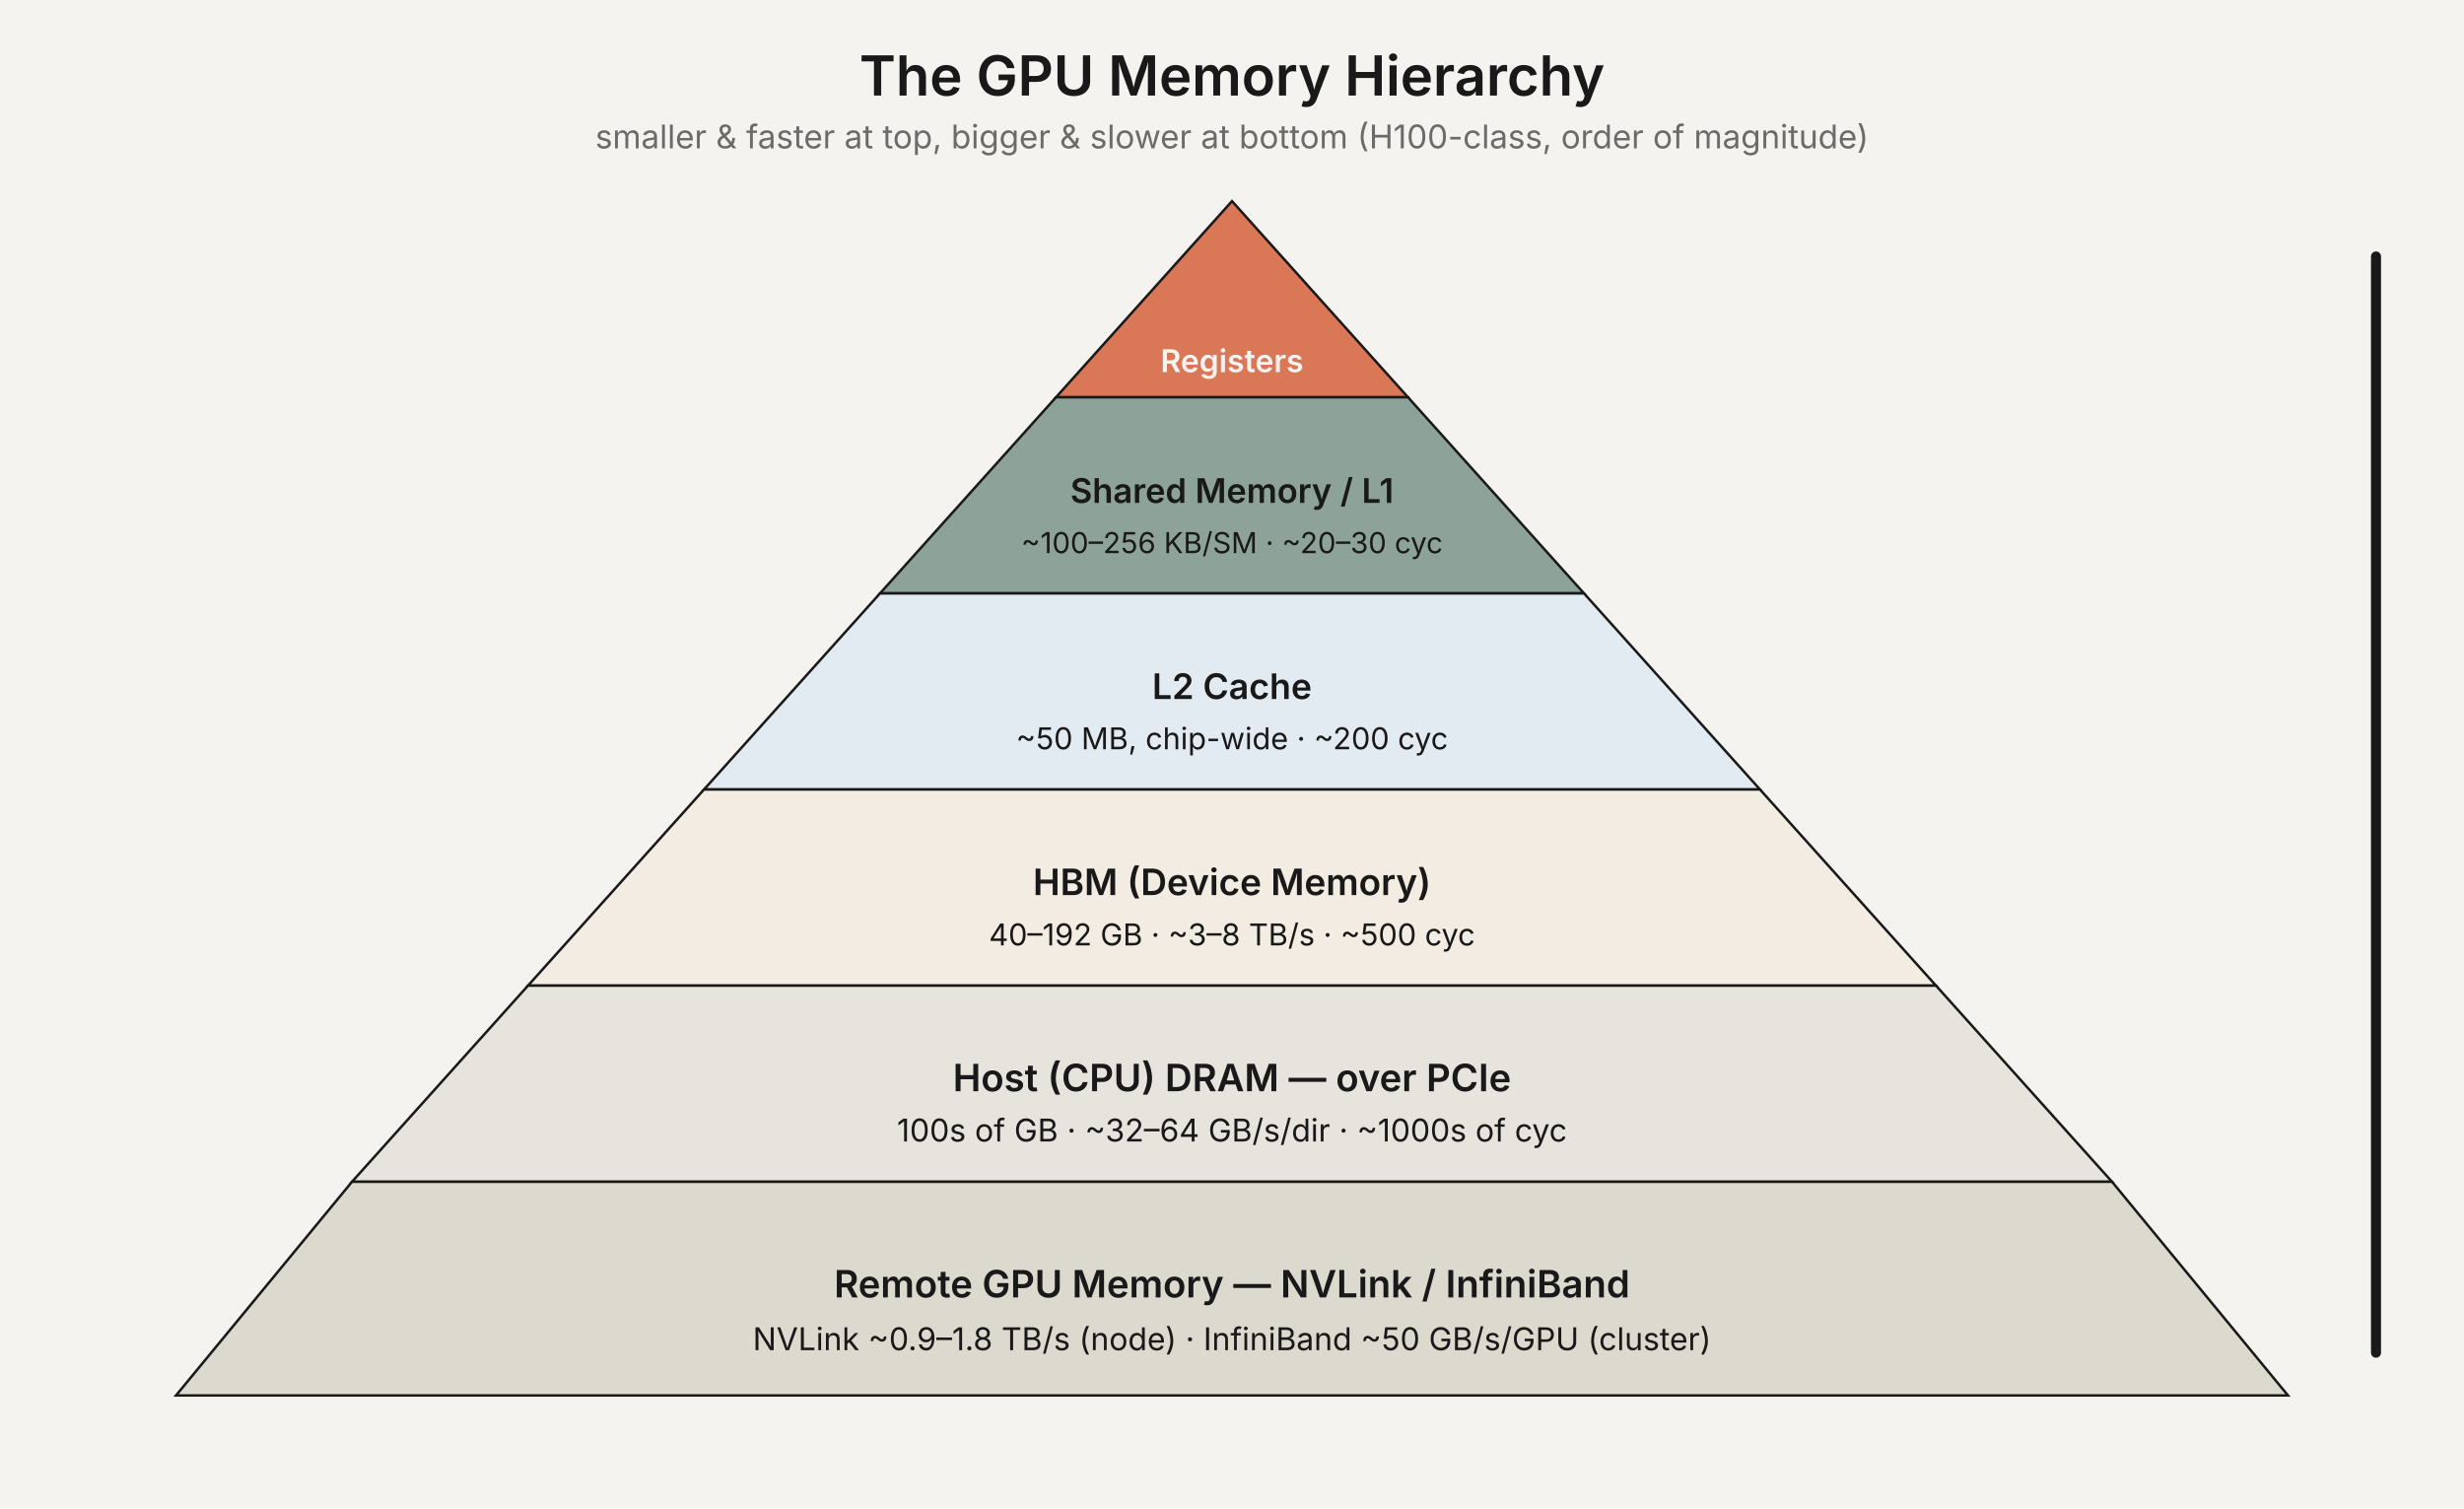
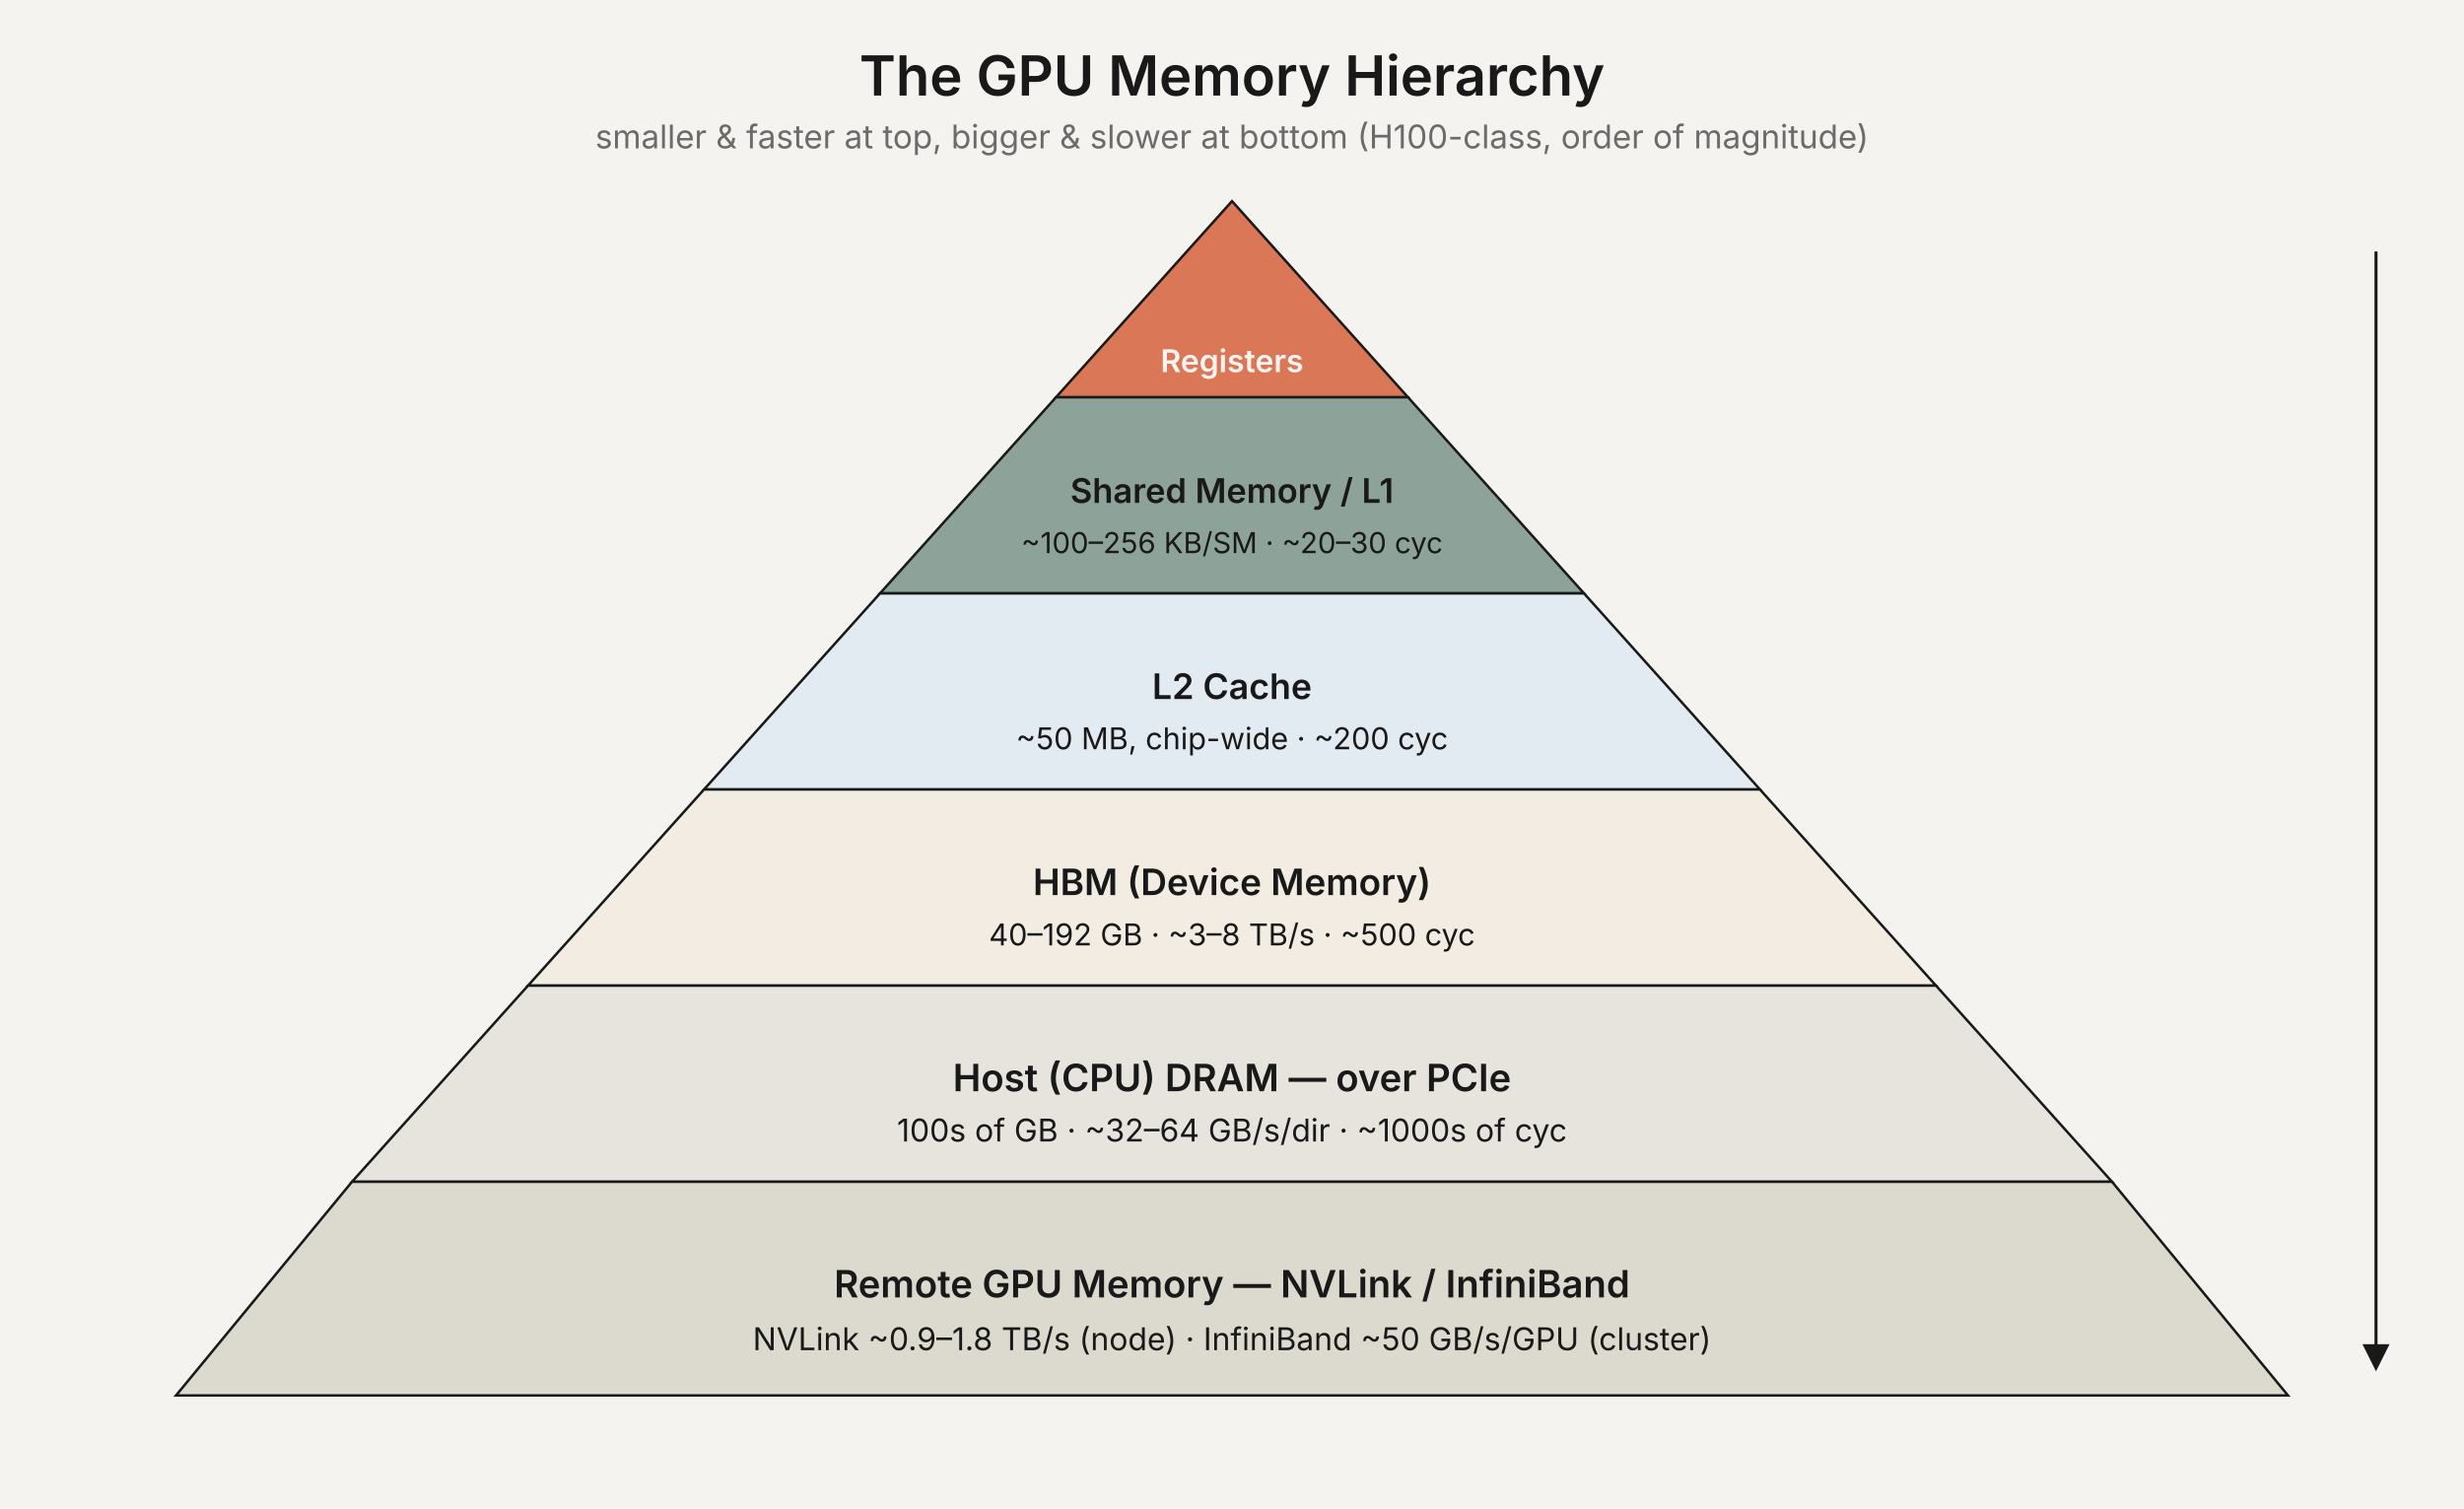
<svg xmlns="http://www.w3.org/2000/svg" viewBox="0 0 980 600" font-family="Inter, -apple-system, sans-serif">
  <rect x="0" y="0" width="980" height="600" fill="#F4F3EF" />
  <text x="490" y="38" text-anchor="middle" font-size="22" font-weight="600" fill="#191919">The GPU Memory Hierarchy</text>
  <text x="490" y="59" text-anchor="middle" font-size="13" fill="#6B6B6B">smaller &amp; faster at top, bigger &amp; slower at bottom (H100-class, order of magnitude)</text>
  <polygon points="490,80 560,158 420,158" fill="#D97757" stroke="#191919" stroke-width="1" />
  <text x="490" y="148" text-anchor="middle" font-size="12.5" font-weight="600" fill="#F4F3EF">Registers</text>
  <polygon points="420,158 560,158 630,236 350,236" fill="#8DA399" stroke="#191919" stroke-width="1" />
  <text x="490" y="200" text-anchor="middle" font-size="13.5" font-weight="600" fill="#191919">Shared Memory / L1</text>
  <text x="490" y="220" text-anchor="middle" font-size="11.5" fill="#191919">~100–256 KB/SM · ~20–30 cyc</text>
  <polygon points="350,236 630,236 700,314 280,314" fill="#E3EBF2" stroke="#191919" stroke-width="1" />
  <text x="490" y="278" text-anchor="middle" font-size="14" font-weight="600" fill="#191919">L2 Cache</text>
  <text x="490" y="298" text-anchor="middle" font-size="12" fill="#191919">~50 MB, chip-wide · ~200 cyc</text>
  <polygon points="280,314 700,314 770,392 210,392" fill="#F3ECE2" stroke="#191919" stroke-width="1" />
  <text x="490" y="356" text-anchor="middle" font-size="14.5" font-weight="600" fill="#191919">HBM (Device Memory)</text>
  <text x="490" y="376" text-anchor="middle" font-size="12" fill="#191919">40–192 GB · ~3–8 TB/s · ~500 cyc</text>
  <polygon points="210,392 770,392 840,470 140,470" fill="#E6E4DD" stroke="#191919" stroke-width="1" />
  <text x="490" y="434" text-anchor="middle" font-size="15" font-weight="600" fill="#191919">Host (CPU) DRAM — over PCIe</text>
  <text x="490" y="454" text-anchor="middle" font-size="12.5" fill="#191919">100s of GB · ~32–64 GB/s/dir · ~1000s of cyc</text>
  <polygon points="140,470 840,470 910,555 70,555" fill="#DCD9CE" stroke="#191919" stroke-width="1" />
  <text x="490" y="516" text-anchor="middle" font-size="15" font-weight="600" fill="#191919">Remote GPU Memory — NVLink / InfiniBand</text>
  <text x="490" y="537" text-anchor="middle" font-size="12.5" fill="#191919">NVLink ~0.9–1.8 TB/s (node) · InfiniBand ~50 GB/s/GPU (cluster)</text>
-   <rect x="943" y="100" width="4" height="440" rx="2" fill="#191919" />
+   <defs>
+     <marker id="arrow" markerWidth="9" markerHeight="9" refX="4.5" refY="4.5" orient="auto">
+       <path d="M0,0 L9,4.5 L0,9 z" fill="#191919" />
+     </marker>
+   </defs>
+   <line x1="945" y1="100" x2="945" y2="540" stroke="#191919" stroke-width="1.2" marker-end="url(#arrow)" />
</svg>
